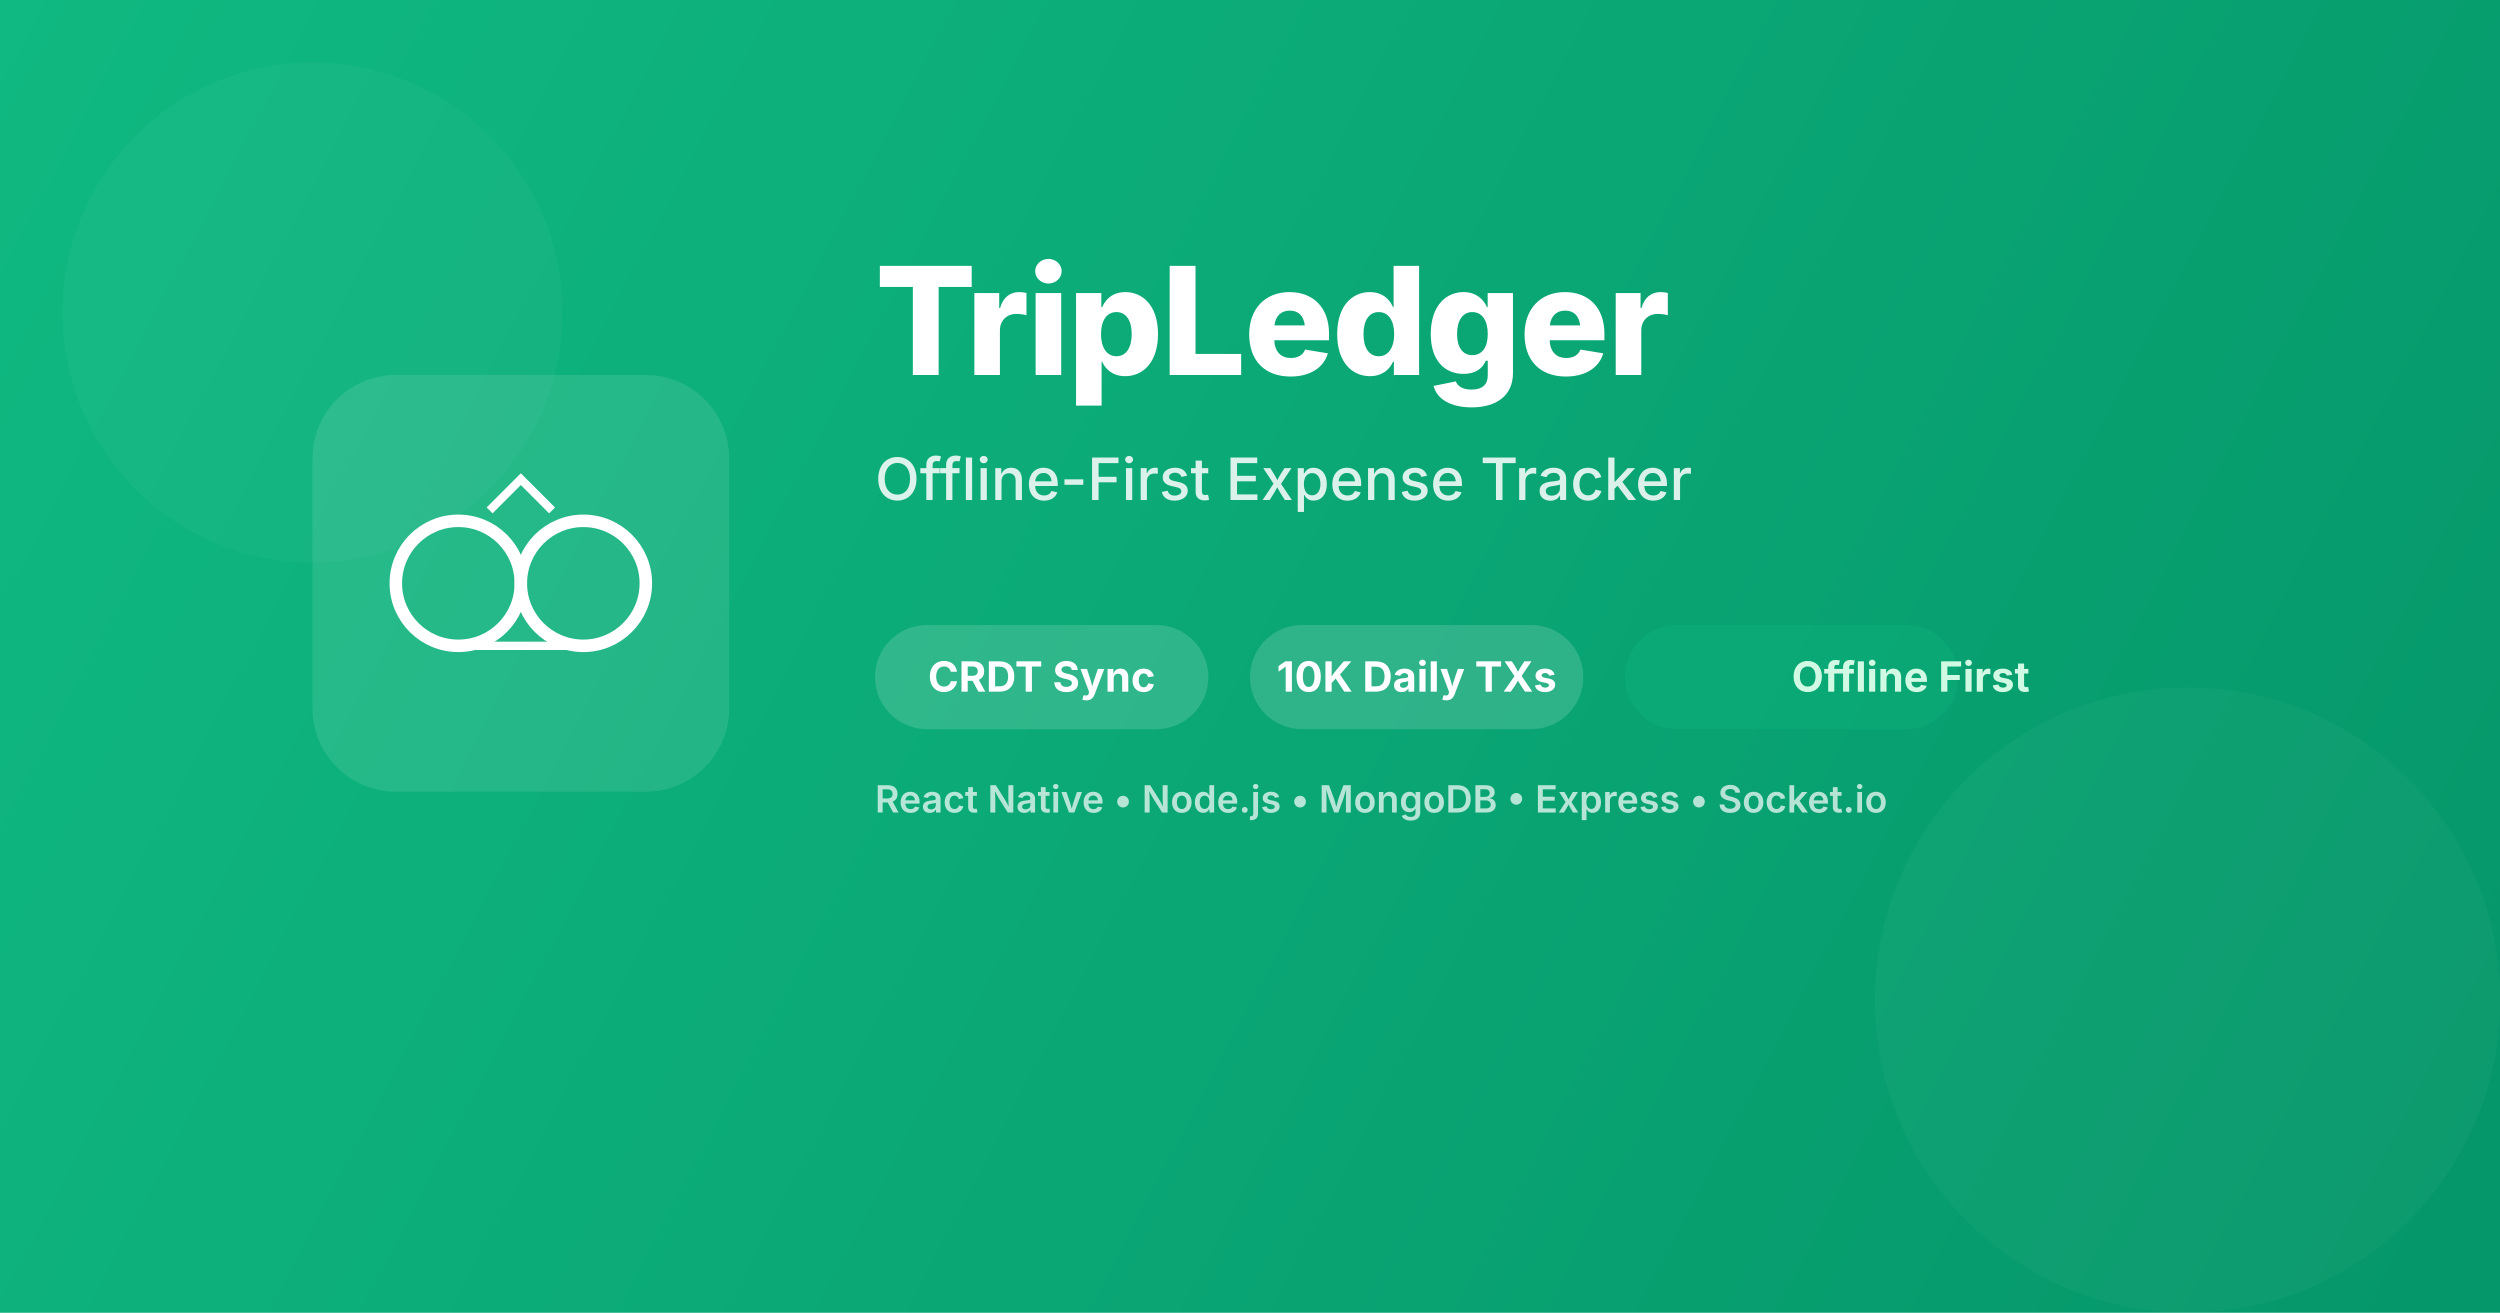
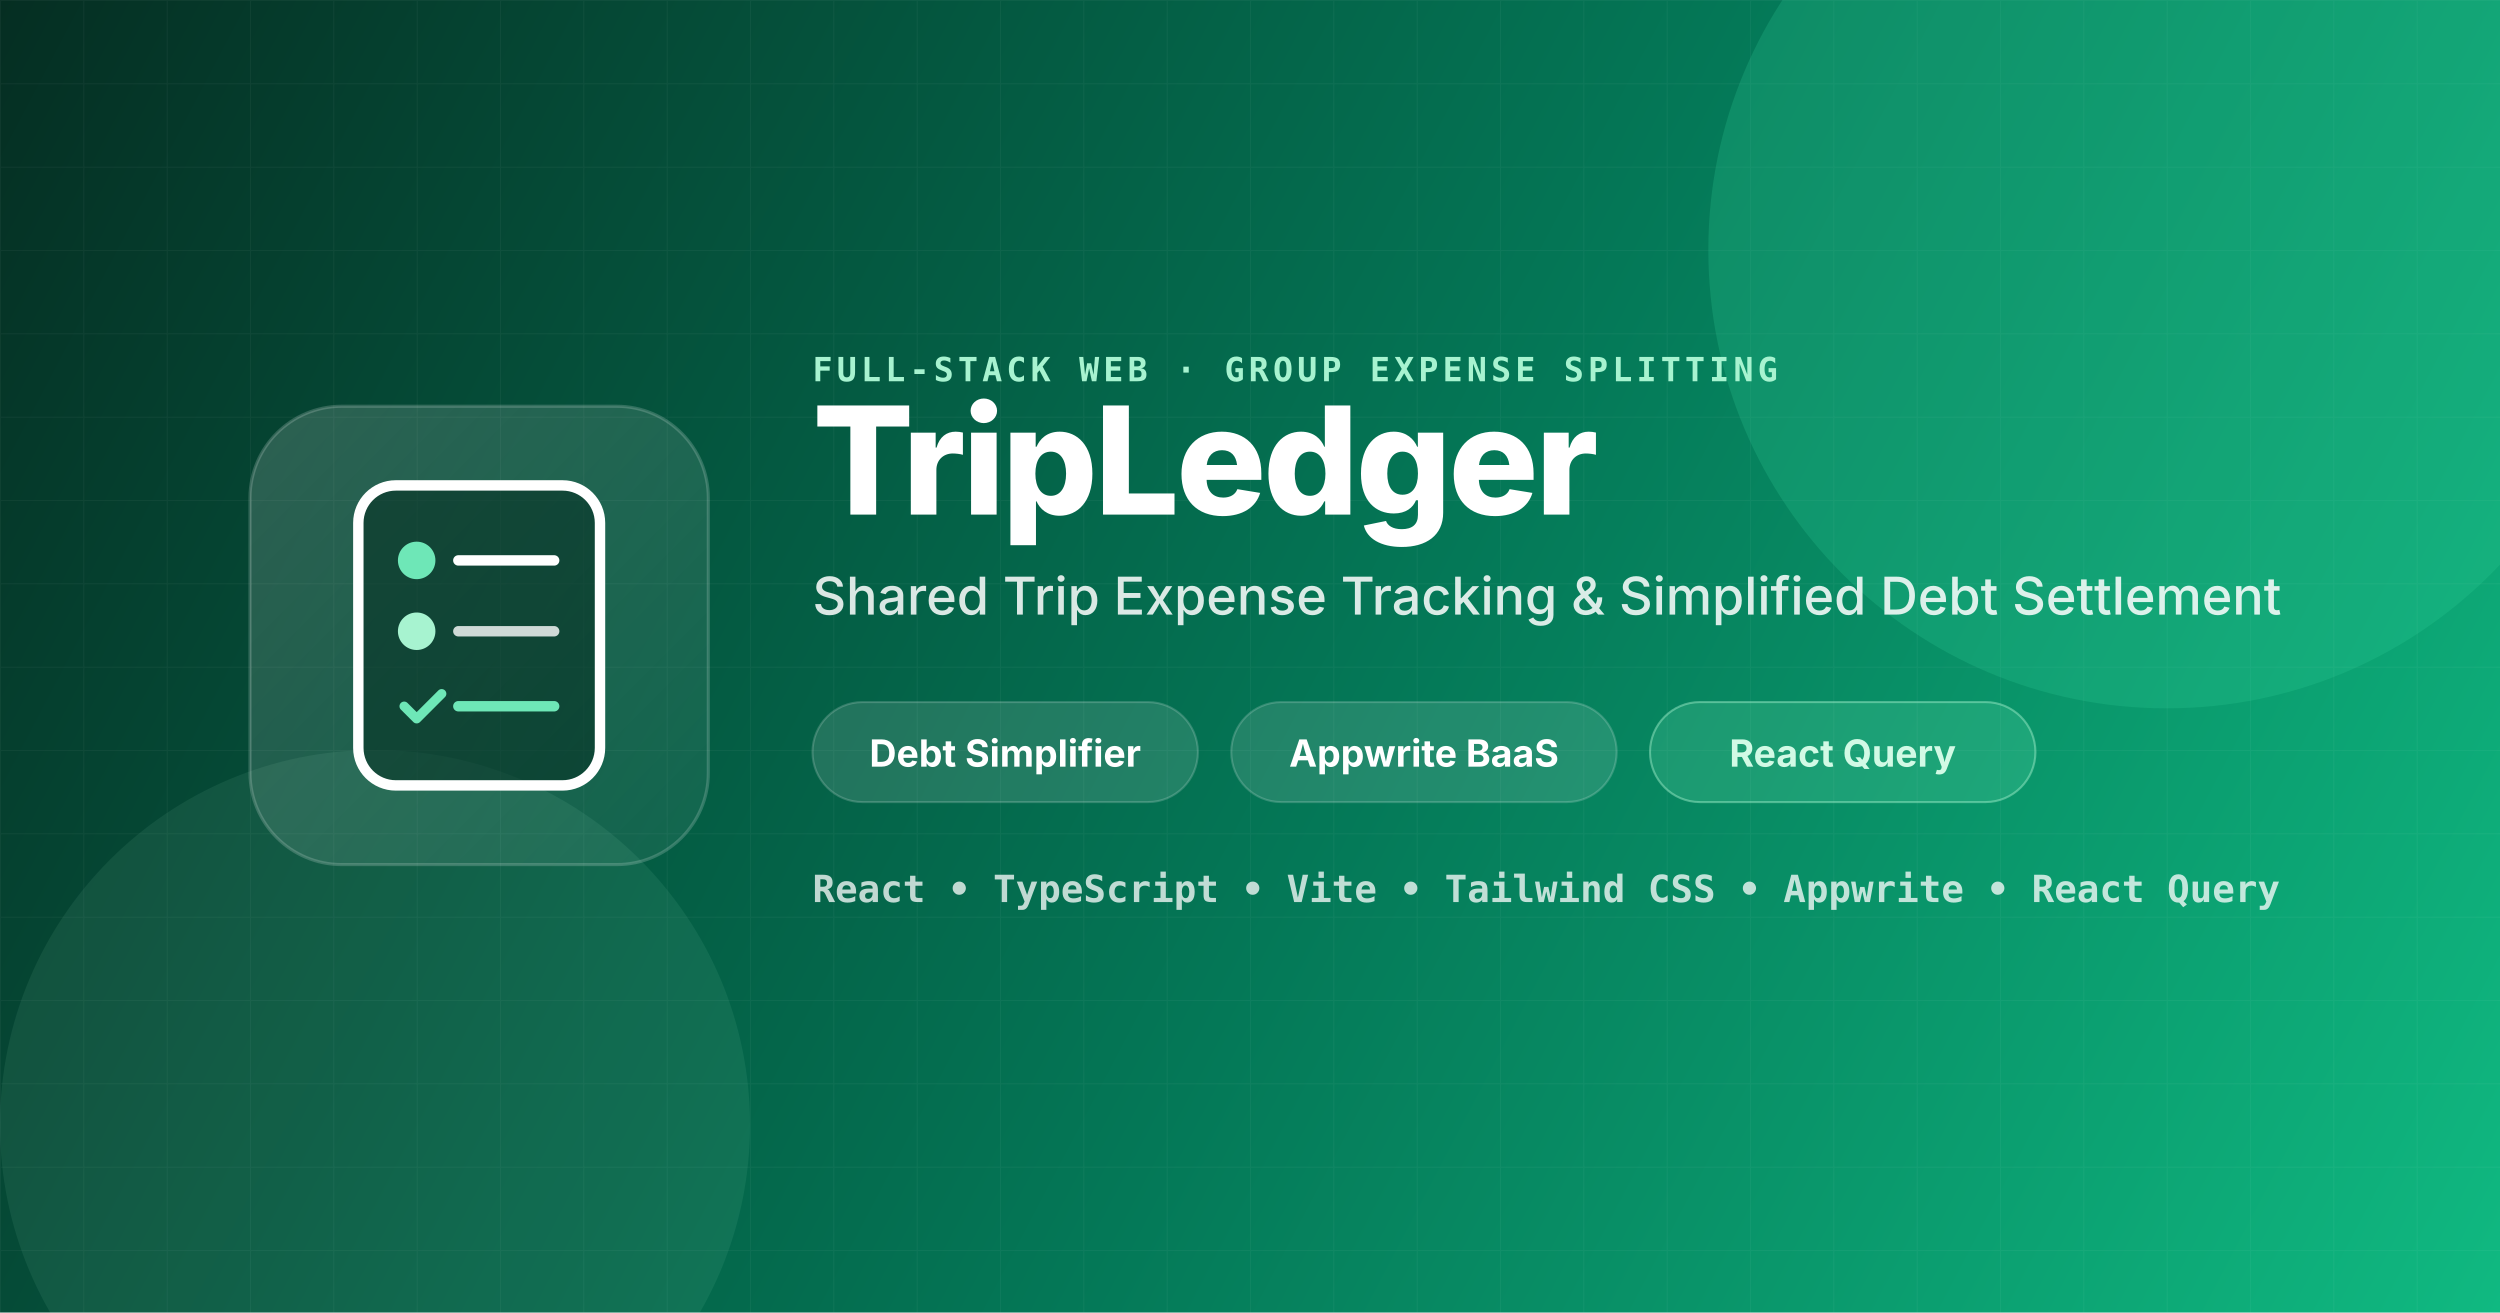
<svg xmlns="http://www.w3.org/2000/svg" width="1200" height="630" viewBox="0 0 1200 630" fill="none">
-   <rect width="1200" height="630" fill="#10B981" />
-   <rect width="1200" height="630" fill="url(#gradient)" />
  <defs>
-     <linearGradient id="gradient" x1="0" y1="0" x2="1200" y2="630" gradientUnits="userSpaceOnUse">
-       <stop offset="0%" stop-color="#10B981" />
-       <stop offset="100%" stop-color="#059669" />
+     <linearGradient id="bgGrad" x1="0" y1="0" x2="1200" y2="630" gradientUnits="userSpaceOnUse">
+       <stop offset="0%" stop-color="#052E22" />
+       <stop offset="55%" stop-color="#047857" />
+       <stop offset="100%" stop-color="#10B981" />
    </linearGradient>
+     <linearGradient id="cardGrad" x1="0" y1="0" x2="220" y2="220" gradientUnits="userSpaceOnUse">
+       <stop offset="0%" stop-color="rgba(255,255,255,0.16)" />
+       <stop offset="100%" stop-color="rgba(255,255,255,0.05)" />
+     </linearGradient>
+     <pattern id="grid" width="40" height="40" patternUnits="userSpaceOnUse">
+       <path d="M 40 0 L 0 0 0 40" fill="none" stroke="rgba(255,255,255,0.04)" stroke-width="1" />
+     </pattern>
  </defs>
-   <circle cx="150" cy="150" r="120" fill="rgba(255,255,255,0.03)" />
-   <circle cx="1050" cy="480" r="150" fill="rgba(255,255,255,0.03)" />
-   <g transform="translate(150, 180)">
-     <rect x="0" y="0" width="200" height="200" rx="40" fill="rgba(255,255,255,0.1)" />
-     <circle cx="70" cy="100" r="30" stroke="white" stroke-width="6" fill="none" />
-     <circle cx="130" cy="100" r="30" stroke="white" stroke-width="6" fill="none" />
-     <line x1="70" y1="130" x2="130" y2="130" stroke="white" stroke-width="4" />
-     <path d="M 85 65 L 100 50 L 115 65" stroke="white" stroke-width="4" fill="none" />
+   <rect width="1200" height="630" fill="url(#bgGrad)" />
+   <rect width="1200" height="630" fill="url(#grid)" />
+   <circle cx="1040" cy="120" r="220" fill="#34D399" opacity="0.22" />
+   <circle cx="180" cy="540" r="180" fill="#A7F3D0" opacity="0.08" />
+   <g transform="translate(120, 195)">
+     <rect width="220" height="220" rx="44" fill="url(#cardGrad)" stroke="rgba(255,255,255,0.18)" stroke-width="1.5" />
+     <rect x="52" y="38" width="116" height="144" rx="18" fill="rgba(5,46,34,0.55)" stroke="white" stroke-width="5" />
+     <circle cx="80" cy="74" r="9" fill="#6EE7B7" />
+     <line x1="100" y1="74" x2="146" y2="74" stroke="white" stroke-width="5" stroke-linecap="round" />
+     <circle cx="80" cy="108" r="9" fill="#A7F3D0" />
+     <line x1="100" y1="108" x2="146" y2="108" stroke="rgba(255,255,255,0.8)" stroke-width="5" stroke-linecap="round" />
+     <path d="M74 144 L80 150 L92 138" stroke="#6EE7B7" stroke-width="4.5" stroke-linecap="round" stroke-linejoin="round" fill="none" />
+     <line x1="100" y1="144" x2="146" y2="144" stroke="#6EE7B7" stroke-width="5" stroke-linecap="round" />
  </g>
-   <g transform="translate(420, 180)">
-     <text x="0" y="0" font-family="system-ui, -apple-system, sans-serif" font-size="72" font-weight="800" fill="white" letter-spacing="-1">
+   <g transform="translate(390, 215)">
+     <text x="0" y="-32" font-family="ui-monospace, SFMono-Regular, Menlo, monospace" font-size="16" font-weight="600" fill="#A7F3D0" letter-spacing="2">
+       FULL-STACK WEB · GROUP EXPENSE SPLITTING
+     </text>
+     <text x="0" y="32" font-family="system-ui, -apple-system, Segoe UI, sans-serif" font-size="72" font-weight="800" fill="white" letter-spacing="-1.5">
      TripLedger
    </text>
-     <text x="0" y="60" font-family="system-ui, -apple-system, sans-serif" font-size="28" font-weight="500" fill="rgba(255,255,255,0.85)">
-       Offline-First Expense Tracker
+     <text x="0" y="80" font-family="system-ui, -apple-system, Segoe UI, sans-serif" font-size="25" font-weight="500" fill="rgba(255,255,255,0.85)">
+       Shared Trip Expense Tracking &amp; Simplified Debt Settlement
    </text>
-     <g transform="translate(0, 120)">
-       <g>
-         <rect x="0" y="0" width="160" height="50" rx="25" fill="rgba(255,255,255,0.15)" />
-         <text x="80" y="32" font-family="system-ui, -apple-system, sans-serif" font-size="20" font-weight="700" fill="white" text-anchor="middle">
-           CRDT Sync
-         </text>
-       </g>
-       <g transform="translate(180, 0)">
-         <rect x="0" y="0" width="160" height="50" rx="25" fill="rgba(255,255,255,0.15)" />
-         <text x="80" y="32" font-family="system-ui, -apple-system, sans-serif" font-size="20" font-weight="700" fill="white" text-anchor="middle">
-           10K Daily TXs
-         </text>
-       </g>
-       <g transform="translate(360, 0)">
-         <rect x="0" y="0" width="160" height="50" rx="25" fill="rgba(16, 185, 129, 0.3)" />
-         <text x="80" y="32" font-family="system-ui, -apple-system, sans-serif" font-size="20" font-weight="700" fill="#D1FAE5">
-           Offline First
-         </text>
-       </g>
-     </g>
-     <g transform="translate(0, 210)">
-       <text x="0" y="0" font-family="system-ui, -apple-system, sans-serif" font-size="18" font-weight="600" fill="rgba(255,255,255,0.7)">
-         React Native • Node.js • MongoDB • Express • Socket.io
+     <g transform="translate(0, 122)">
+       <rect x="0" y="0" width="185" height="48" rx="24" fill="rgba(255,255,255,0.12)" stroke="rgba(255,255,255,0.18)" stroke-width="1" />
+       <text x="92.5" y="31" font-family="system-ui, -apple-system, sans-serif" font-size="18" font-weight="700" fill="white" text-anchor="middle">
+         Debt Simplifier
+       </text>
+       <rect x="201" y="0" width="185" height="48" rx="24" fill="rgba(255,255,255,0.12)" stroke="rgba(255,255,255,0.18)" stroke-width="1" />
+       <text x="293.5" y="31" font-family="system-ui, -apple-system, sans-serif" font-size="18" font-weight="700" fill="white" text-anchor="middle">
+         Appwrite BaaS
+       </text>
+       <rect x="402" y="0" width="185" height="48" rx="24" fill="rgba(110, 231, 183, 0.2)" stroke="rgba(167, 243, 208, 0.45)" stroke-width="1" />
+       <text x="494.5" y="31" font-family="system-ui, -apple-system, sans-serif" font-size="18" font-weight="700" fill="#D1FAE5" text-anchor="middle">
+         React Query
      </text>
    </g>
+     <text x="0" y="218" font-family="ui-monospace, SFMono-Regular, Menlo, monospace" font-size="18" font-weight="600" fill="rgba(255,255,255,0.75)">
+       React  •  TypeScript  •  Vite  •  Tailwind CSS  •  Appwrite  •  React Query
+     </text>
  </g>
</svg>
